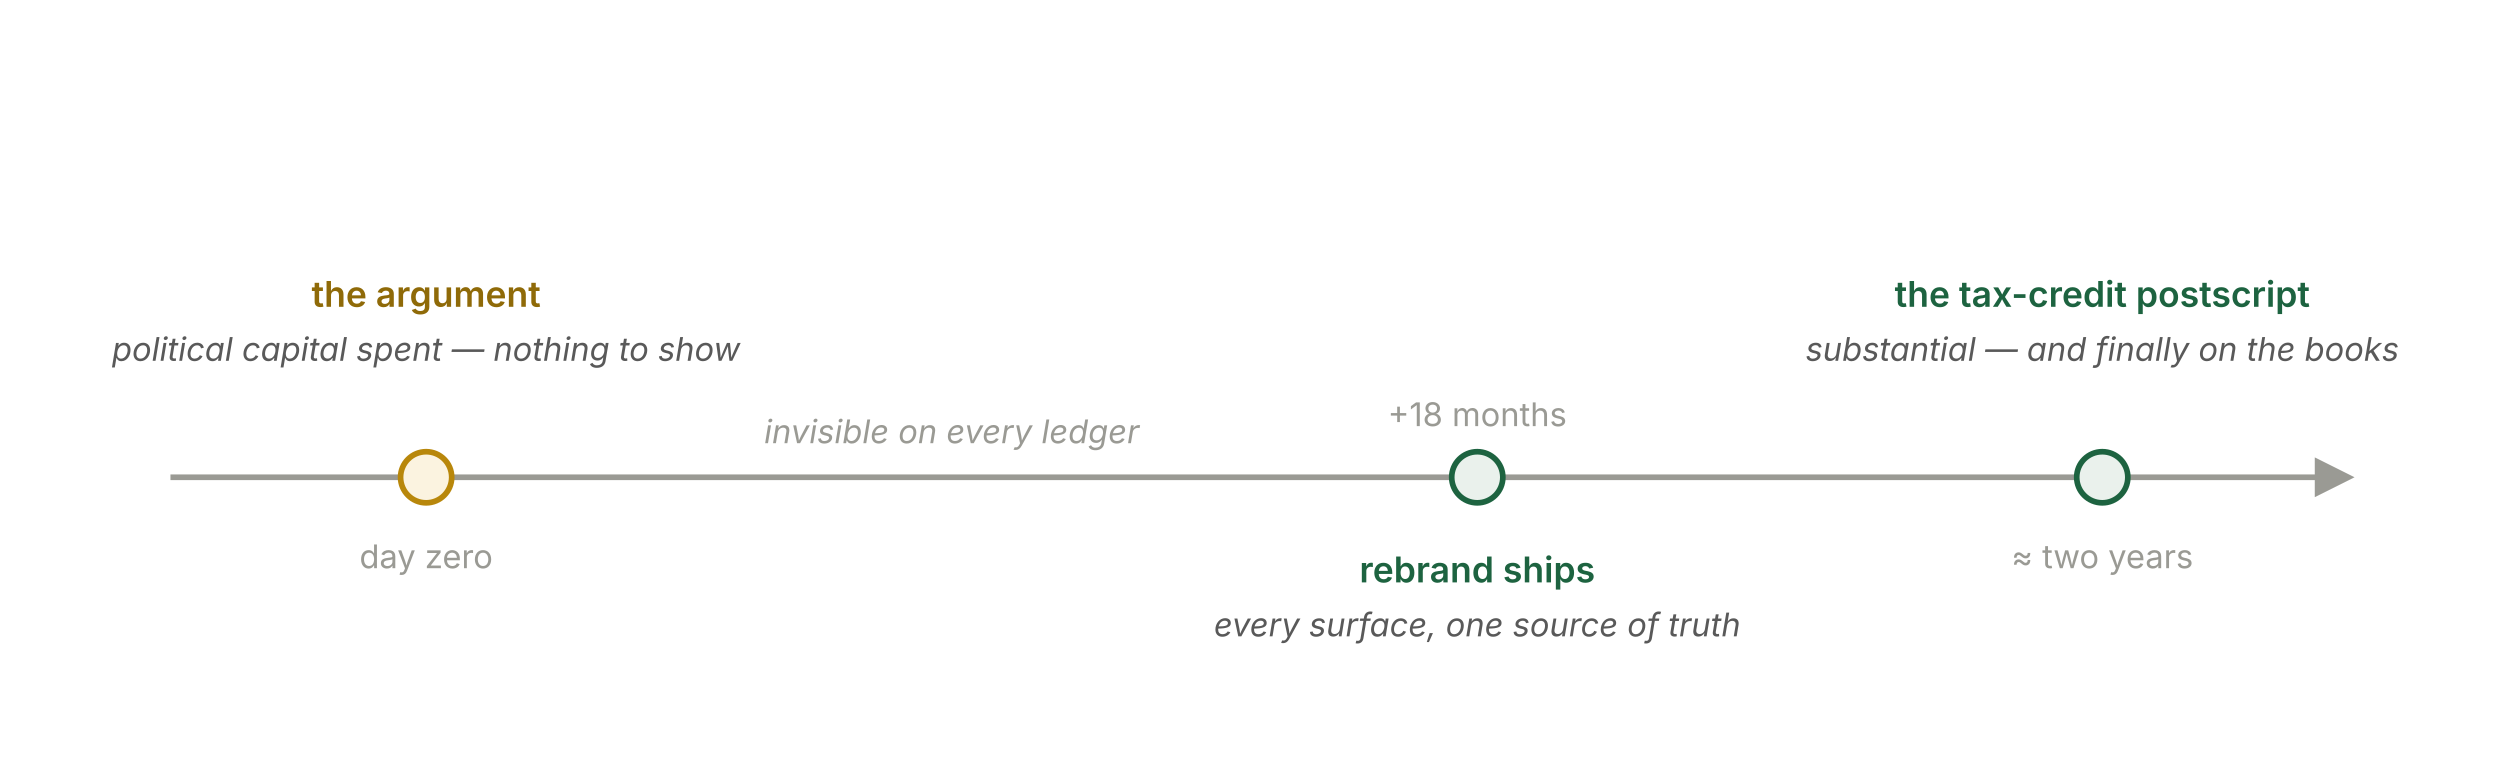
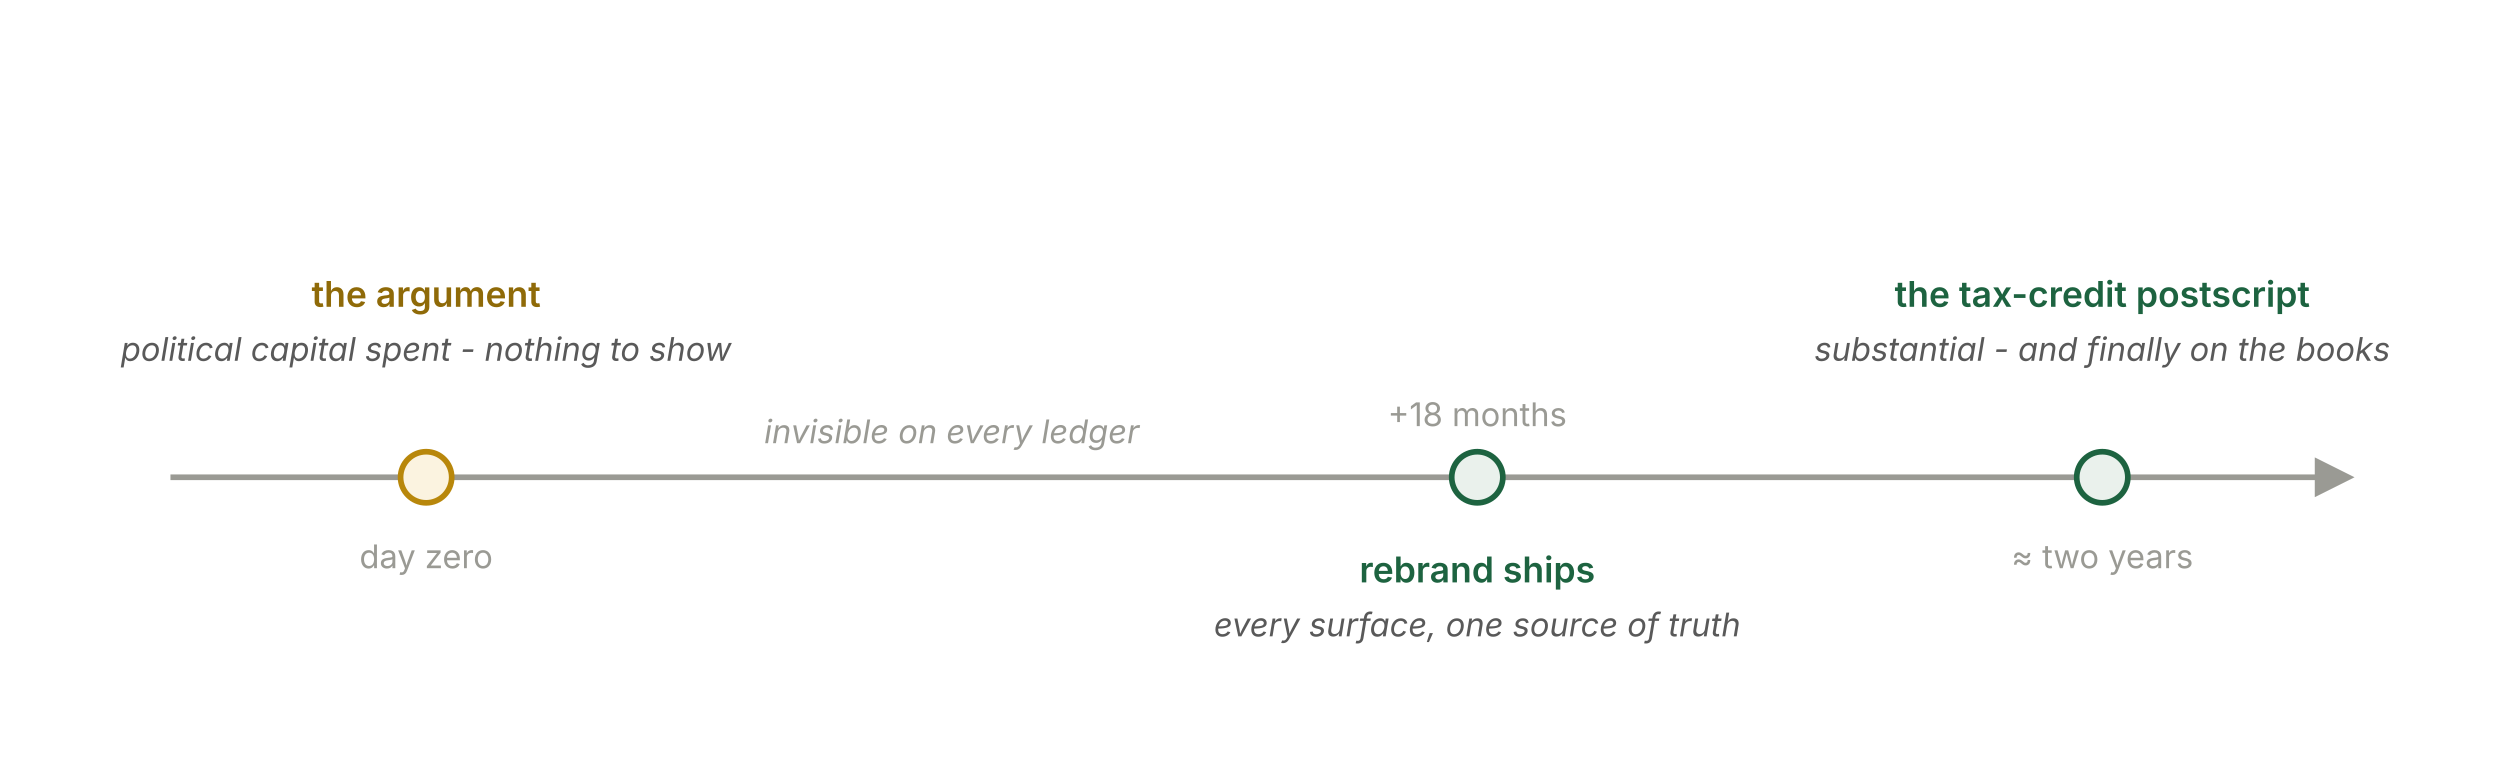
<svg xmlns="http://www.w3.org/2000/svg" viewBox="0 0 880 270" role="img" aria-labelledby="pt-title pt-desc">
  <defs>
    <marker id="pt-arrow" viewBox="0 0 10 10" refX="8" refY="5" markerWidth="7" markerHeight="7" orient="auto-start-reverse">
      <path d="M0,0 L10,5 L0,10 z" fill="#9a9a94" />
    </marker>
  </defs>
  <style>
    .tg { font: 600 12.5px "Inter", -apple-system, "Segoe UI", Roboto, Helvetica, Arial, sans-serif; fill: #8f6a08; }
    .tgr { font: 600 12.5px "Inter", -apple-system, "Segoe UI", Roboto, Helvetica, Arial, sans-serif; fill: #1d6340; }
    .sub { font: italic 400 11.5px "Inter", -apple-system, "Segoe UI", Roboto, Helvetica, Arial, sans-serif; fill: #595959; }
    .tick { font: 400 11.5px "Inter", -apple-system, "Segoe UI", Roboto, Helvetica, Arial, sans-serif; fill: #9a9a94; }
    .quiet { font: italic 400 11.5px "Inter", -apple-system, "Segoe UI", Roboto, Helvetica, Arial, sans-serif; fill: #9a9a94; }
  </style>
  <line x1="60" y1="168" x2="826" y2="168" stroke="#9a9a94" stroke-width="2" marker-end="url(#pt-arrow)" />
  <circle cx="150" cy="168" r="9" fill="#fbf3e0" stroke="#b8870b" stroke-width="2" />
  <text x="150" y="108" text-anchor="middle" class="tg">the argument</text>
-   <text x="150" y="127" text-anchor="middle" class="sub">political capital spent — nothing to show</text>
+   <text x="150" y="127" text-anchor="middle" class="sub">political capital spent - nothing to show</text>
  <text x="150" y="200" text-anchor="middle" class="tick">day zero</text>
  <text x="335" y="156" text-anchor="middle" class="quiet">invisible on every ledger</text>
  <circle cx="520" cy="168" r="9" fill="#eaf1ec" stroke="#1d6340" stroke-width="2" />
  <text x="520" y="150" text-anchor="middle" class="tick">+18 months</text>
  <text x="520" y="205" text-anchor="middle" class="tgr">rebrand ships</text>
  <text x="520" y="224" text-anchor="middle" class="sub">every surface, one source of truth</text>
  <circle cx="740" cy="168" r="9" fill="#eaf1ec" stroke="#1d6340" stroke-width="2" />
  <text x="740" y="108" text-anchor="middle" class="tgr">the tax-credit postscript</text>
-   <text x="740" y="127" text-anchor="middle" class="sub">substantial — and finally on the books</text>
+   <text x="740" y="127" text-anchor="middle" class="sub">substantial - and finally on the books</text>
  <text x="740" y="200" text-anchor="middle" class="tick">≈ two years</text>
</svg>
